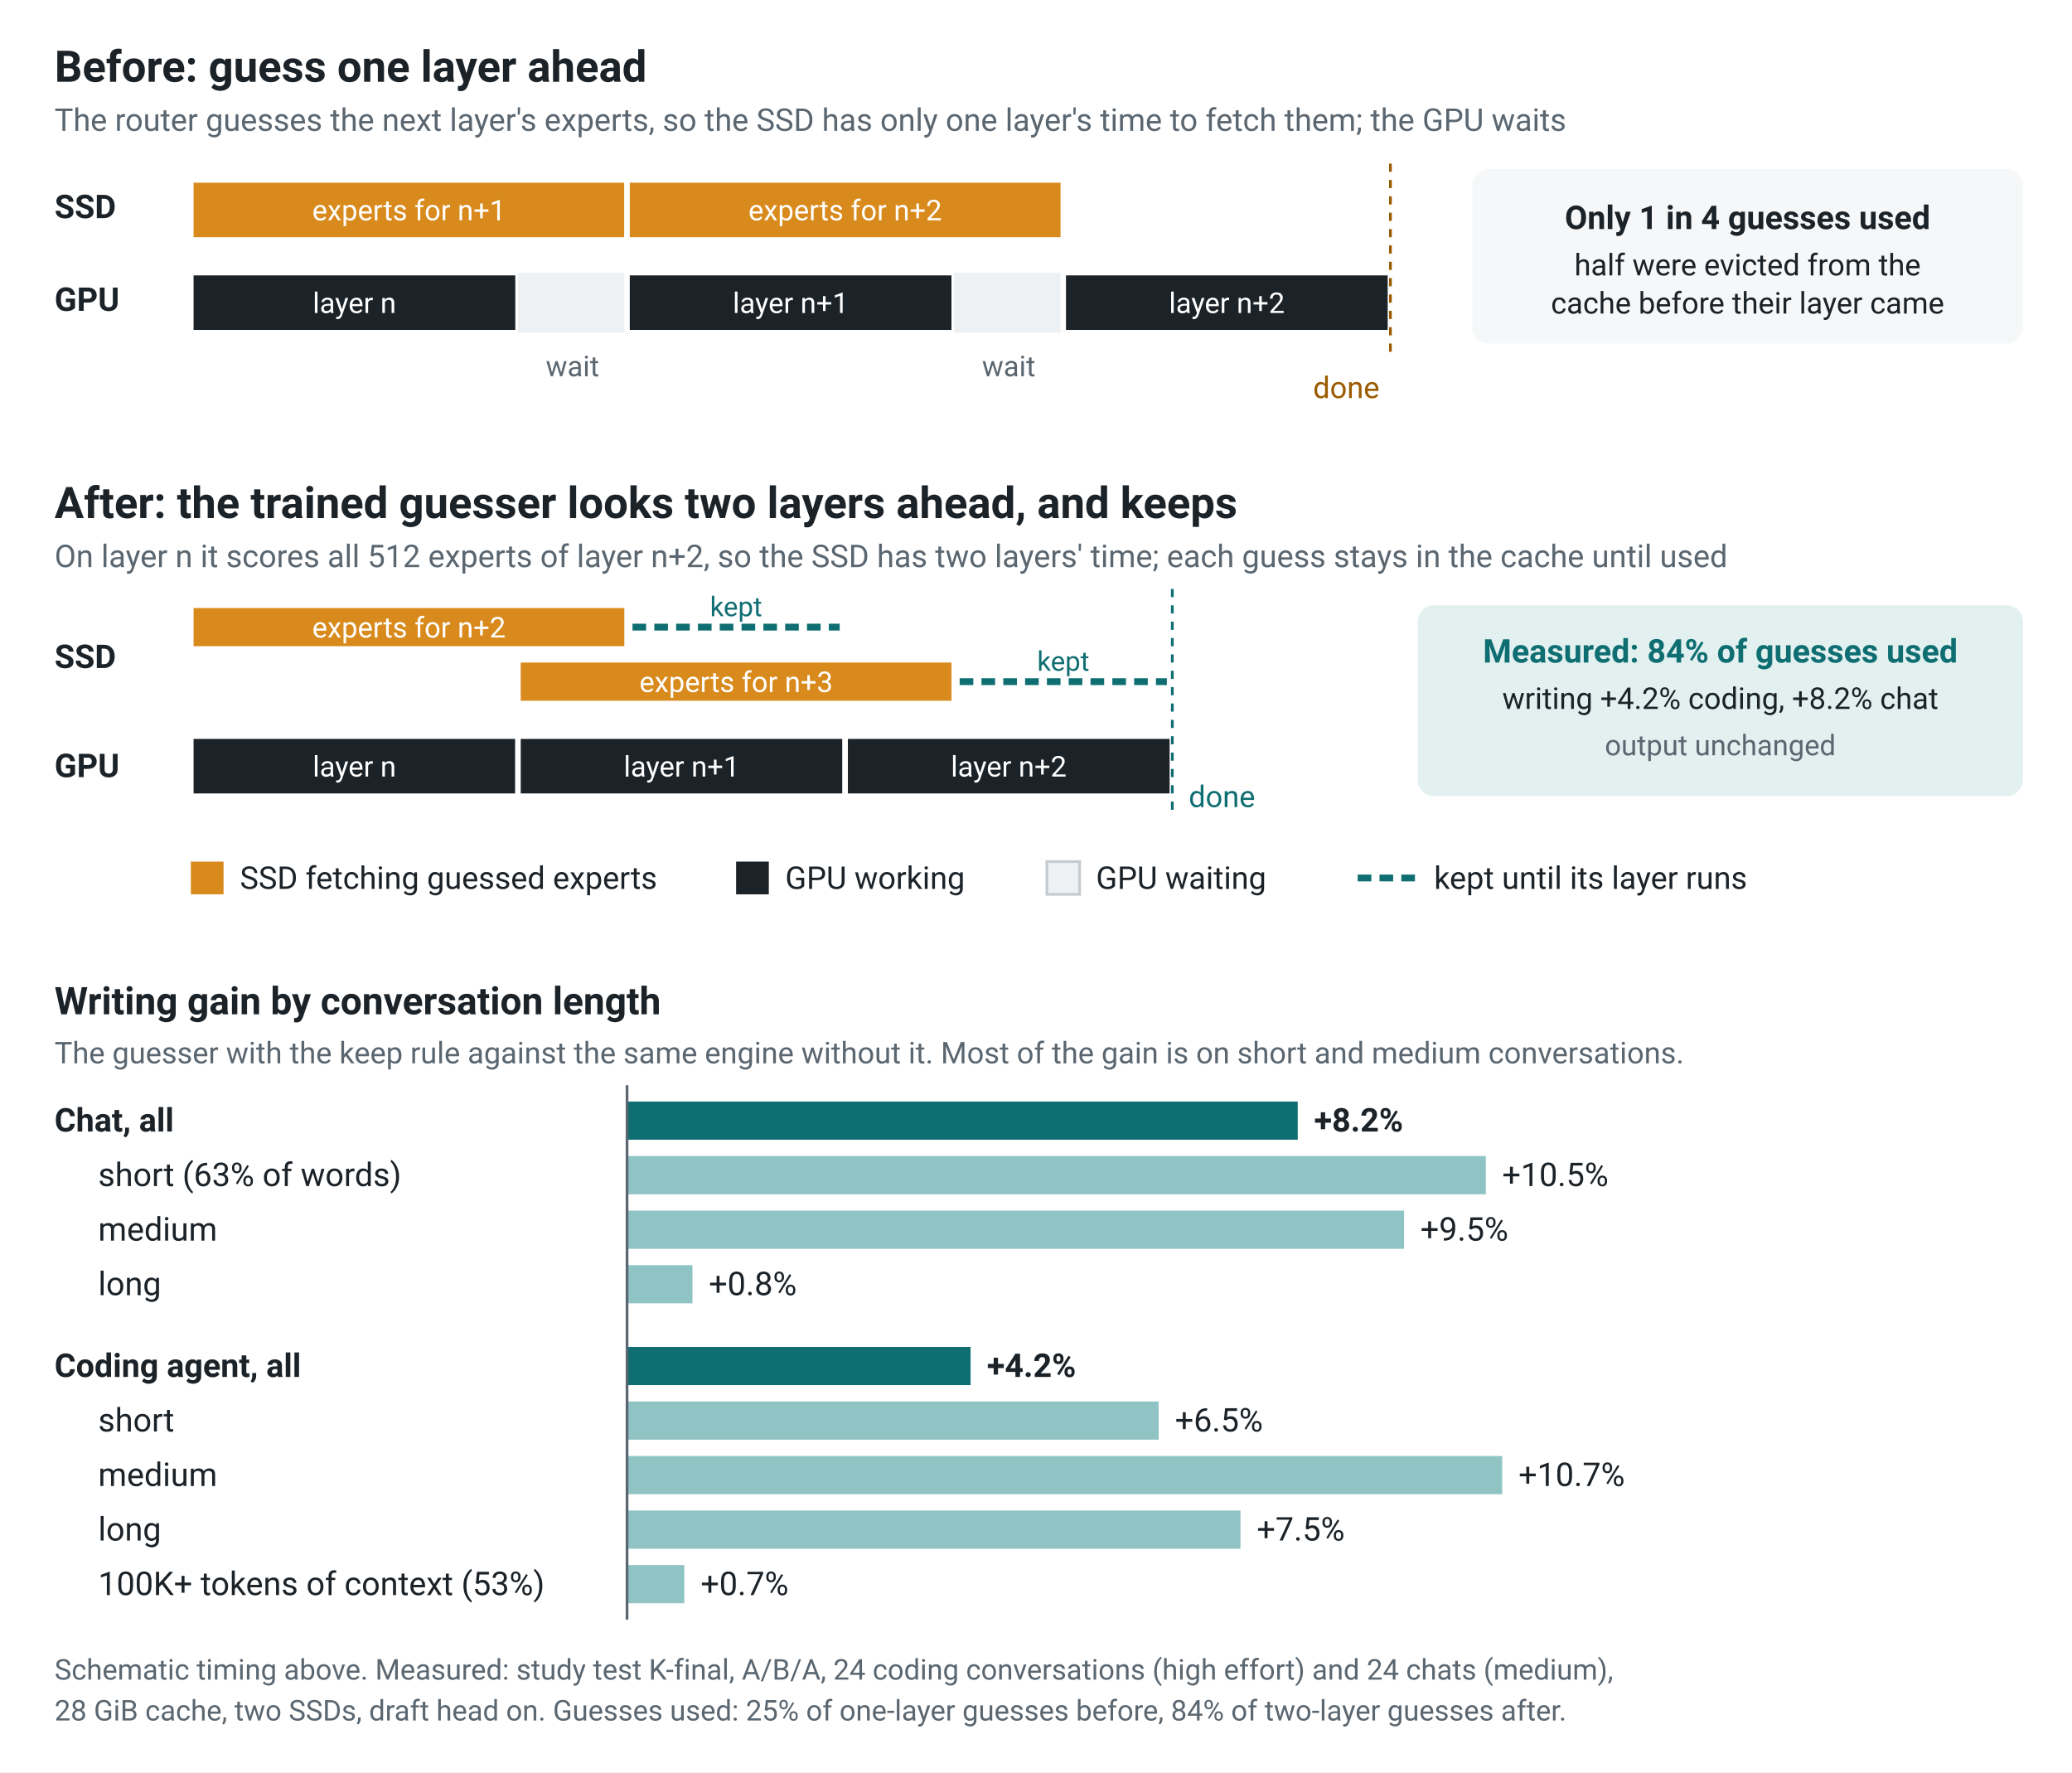
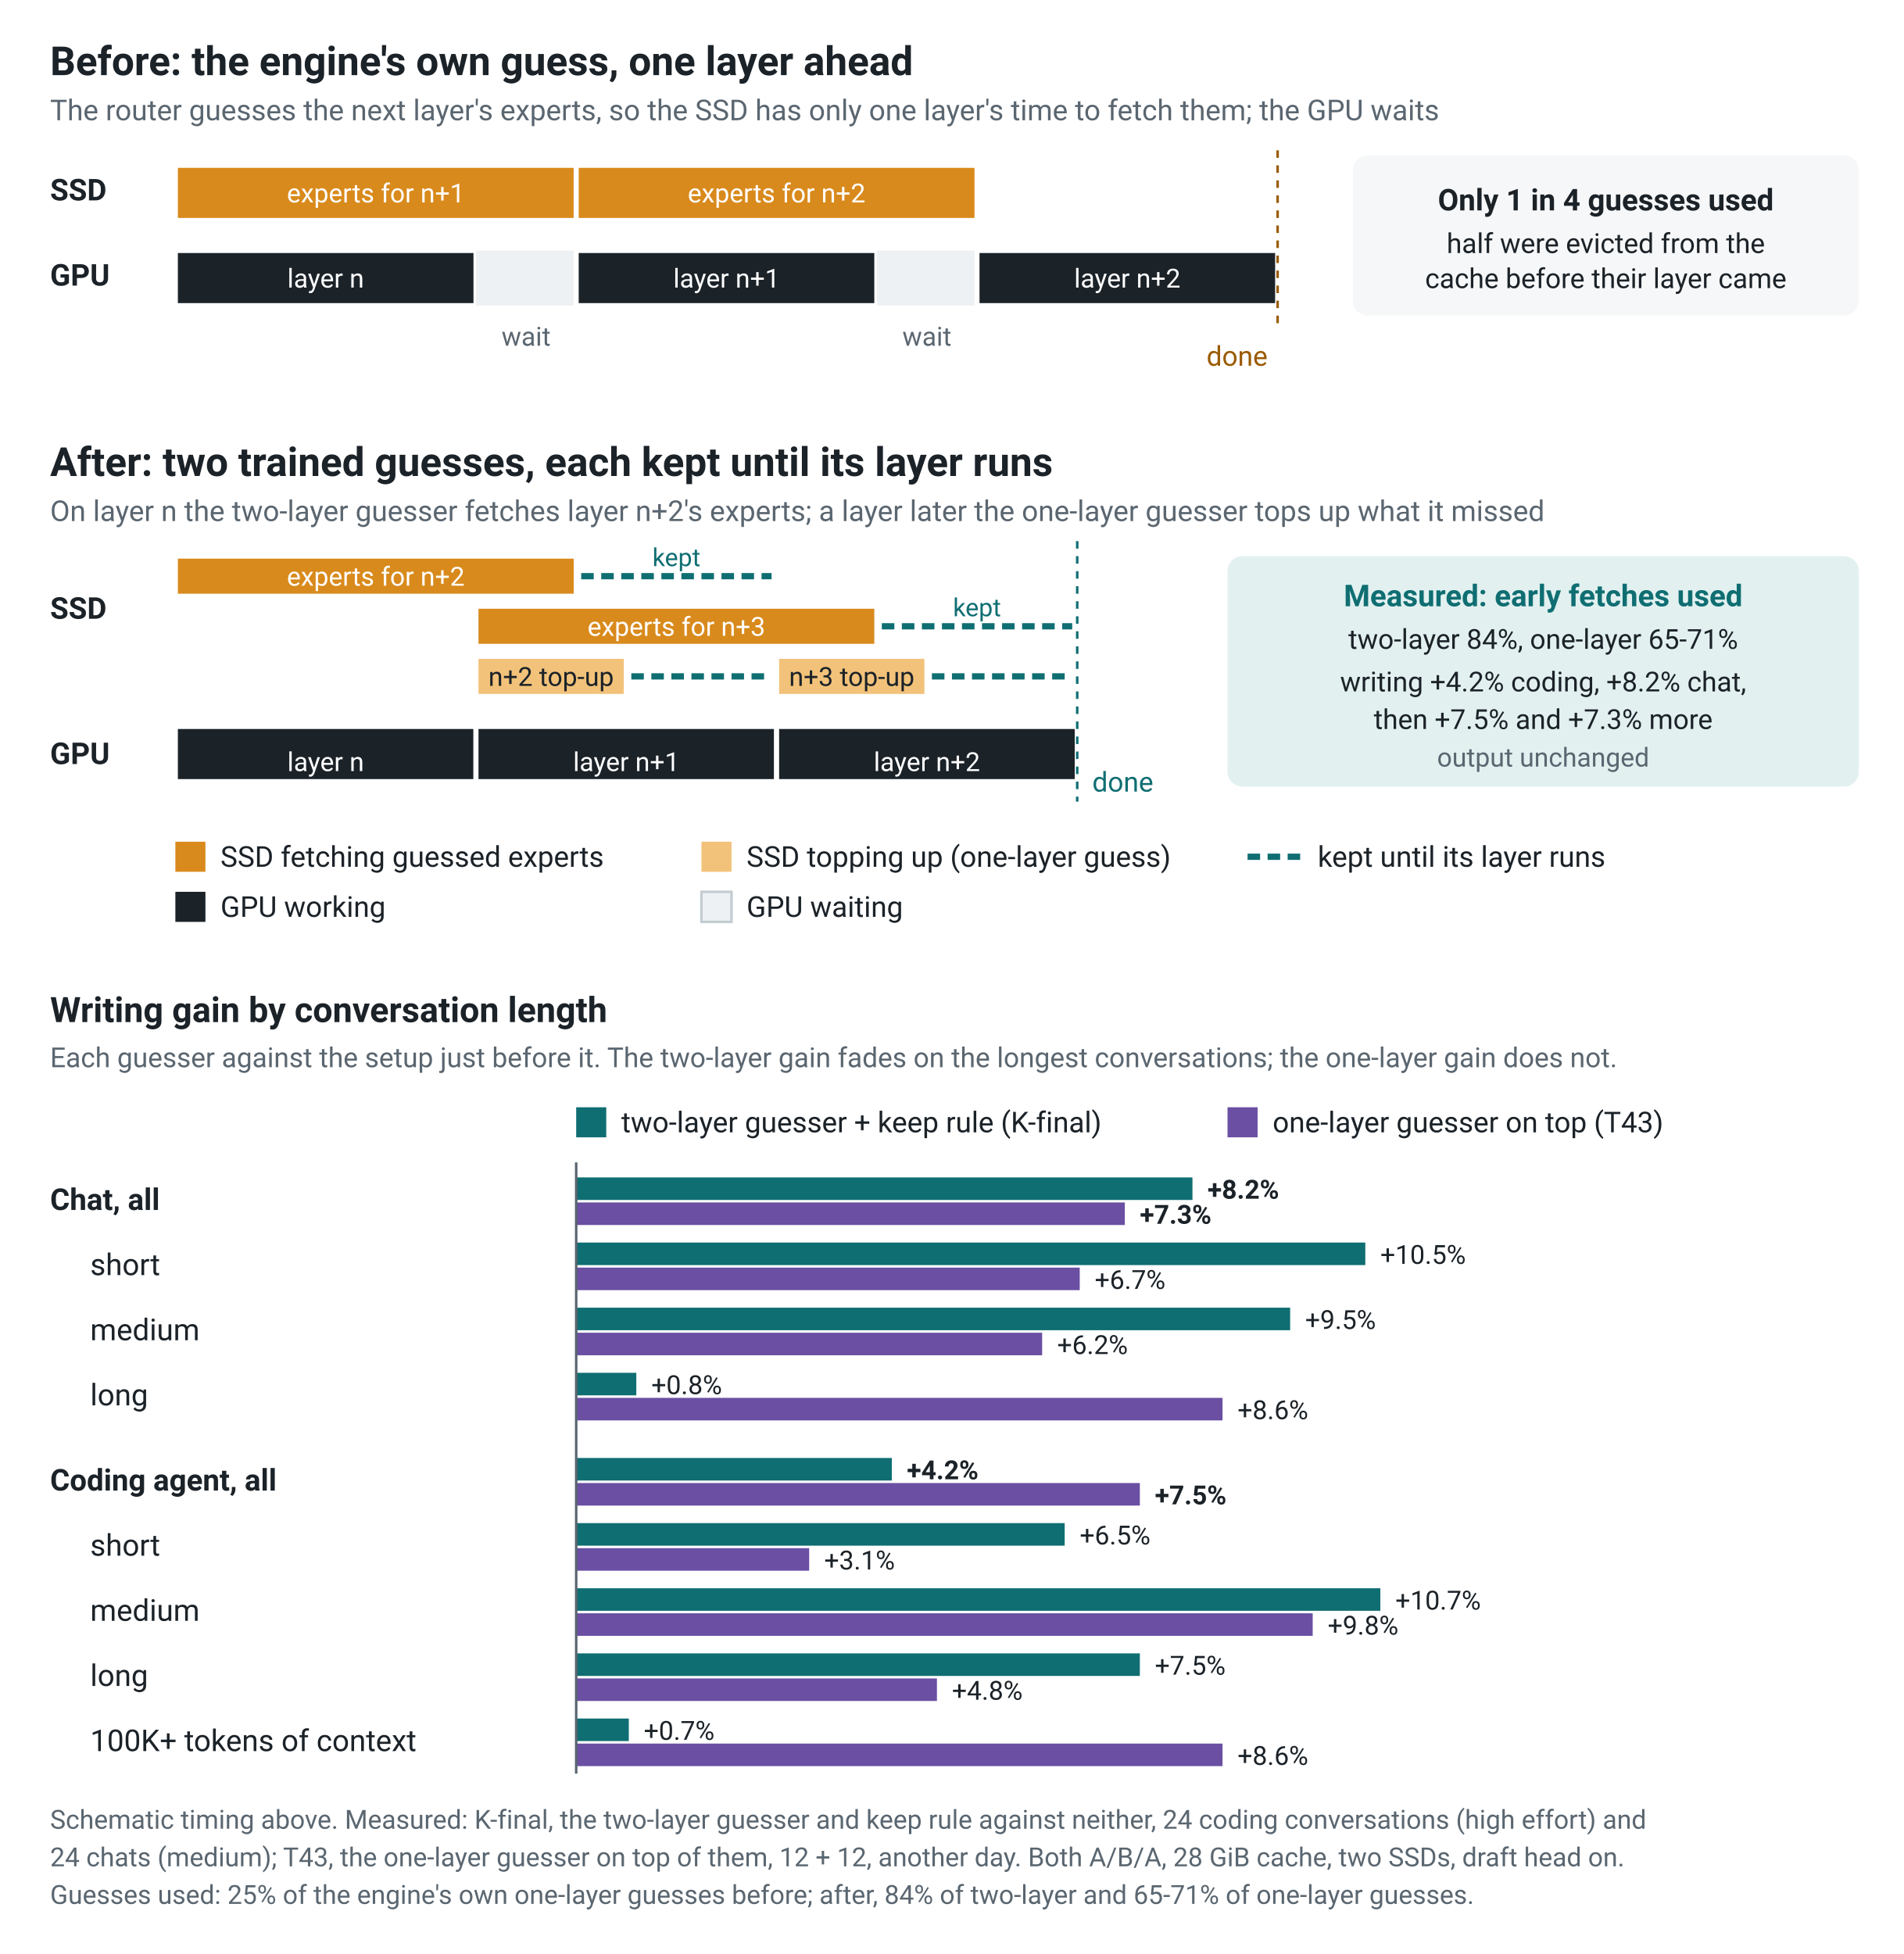
- <svg xmlns="http://www.w3.org/2000/svg" viewBox="0 0 760 650" width="760" height="650" font-family="-apple-system, 'Segoe UI', Roboto, Helvetica, Arial, sans-serif" role="img" aria-label="Before: one layer ahead, the SSD has one layer's time and the GPU waits. After: the trained guesser looks two layers ahead and keeps its guesses, so the experts arrive in time. Writing +4.2% coding, +8.2% chat, most on short and medium conversations.">
-   <rect width="760" height="650" fill="#ffffff" />
-   <text x="20" y="30" font-size="16" font-weight="700" fill="#1b2228">Before: guess one layer ahead</text>
+ <svg xmlns="http://www.w3.org/2000/svg" viewBox="0 0 760 780" width="760" height="780" font-family="-apple-system, 'Segoe UI', Roboto, Helvetica, Arial, sans-serif" role="img" aria-label="Before: the engine's own one-layer guess, so the SSD has one layer's time and the GPU waits. After: a trained guesser fetches two layers ahead, a second trained guesser tops up one layer ahead, and every guess is kept until its layer runs. Writing +4.2% coding and +8.2% chat from the two-layer guesser, then +7.5% and +7.3% more from the one-layer guesser.">
+   <rect width="760" height="780" fill="#ffffff" />
+   <text x="20" y="30" font-size="16" font-weight="700" fill="#1b2228">Before: the engine's own guess, one layer ahead</text>
  <text x="20" y="48" font-size="11.5" fill="#5a6670">The router guesses the next layer's experts, so the SSD has only one layer's time to fetch them; the GPU waits</text>
  <text x="20" y="80" font-size="12" font-weight="600" fill="#1b2228">SSD</text>
  <text x="20" y="114" font-size="12" font-weight="600" fill="#1b2228">GPU</text>
  <rect x="70" y="66" width="160" height="22" fill="#d98a1c" stroke="#ffffff" stroke-width="2" />
  <text x="150.0" y="80.8" font-size="10.5" fill="#ffffff" text-anchor="middle">experts for n+1</text>
  <rect x="230" y="66" width="160" height="22" fill="#d98a1c" stroke="#ffffff" stroke-width="2" />
  <text x="310.0" y="80.8" font-size="10.5" fill="#ffffff" text-anchor="middle">experts for n+2</text>
  <rect x="70" y="100" width="120" height="22" fill="#1b2228" stroke="#ffffff" stroke-width="2" />
  <text x="130.0" y="114.8" font-size="10.5" fill="#ffffff" text-anchor="middle">layer n</text>
  <rect x="190" y="100" width="40" height="22" fill="#eef1f3" />
  <rect x="230" y="100" width="120" height="22" fill="#1b2228" stroke="#ffffff" stroke-width="2" />
  <text x="290.0" y="114.8" font-size="10.5" fill="#ffffff" text-anchor="middle">layer n+1</text>
  <rect x="350" y="100" width="40" height="22" fill="#eef1f3" />
  <rect x="390" y="100" width="120" height="22" fill="#1b2228" stroke="#ffffff" stroke-width="2" />
  <text x="450.0" y="114.8" font-size="10.5" fill="#ffffff" text-anchor="middle">layer n+2</text>
  <text x="210" y="138" font-size="10.5" fill="#5a6670" text-anchor="middle">wait</text>
  <text x="370" y="138" font-size="10.5" fill="#5a6670" text-anchor="middle">wait</text>
  <line x1="510" y1="60" x2="510" y2="130" stroke="#9a5b00" stroke-dasharray="3 3" />
  <text x="506" y="146" font-size="11" fill="#9a5b00" text-anchor="end">done</text>
  <rect x="540" y="62" width="202" height="64" rx="6" fill="#f6f7f8" />
  <text x="641" y="84" font-size="12" font-weight="600" fill="#1b2228" text-anchor="middle">Only 1 in 4 guesses used</text>
  <text x="641" y="101" font-size="11" fill="#1b2228" text-anchor="middle">half were evicted from the</text>
  <text x="641" y="115" font-size="11" fill="#1b2228" text-anchor="middle">cache before their layer came</text>
-   <text x="20" y="190" font-size="16" font-weight="700" fill="#1b2228">After: the trained guesser looks two layers ahead, and keeps</text>
-   <text x="20" y="208" font-size="11.5" fill="#5a6670">On layer n it scores all 512 experts of layer n+2, so the SSD has two layers' time; each guess stays in the cache until used</text>
-   <text x="20" y="245" font-size="12" font-weight="600" fill="#1b2228">SSD</text>
-   <text x="20" y="285" font-size="12" font-weight="600" fill="#1b2228">GPU</text>
+   <text x="20" y="190" font-size="16" font-weight="700" fill="#1b2228">After: two trained guesses, each kept until its layer runs</text>
+   <text x="20" y="208" font-size="11.5" fill="#5a6670">On layer n the two-layer guesser fetches layer n+2's experts; a layer later the one-layer guesser tops up what it missed</text>
+   <text x="20" y="247" font-size="12" font-weight="600" fill="#1b2228">SSD</text>
+   <text x="20" y="305" font-size="12" font-weight="600" fill="#1b2228">GPU</text>
  <rect x="70" y="222" width="160" height="16" fill="#d98a1c" stroke="#ffffff" stroke-width="2" />
  <text x="150.0" y="233.8" font-size="10.5" fill="#ffffff" text-anchor="middle">experts for n+2</text>
  <rect x="190" y="242" width="160" height="16" fill="#d98a1c" stroke="#ffffff" stroke-width="2" />
  <text x="270.0" y="253.8" font-size="10.5" fill="#ffffff" text-anchor="middle">experts for n+3</text>
+   <rect x="190" y="262" width="60" height="16" fill="#f2c27a" stroke="#ffffff" stroke-width="2" />
+   <text x="220.0" y="273.8" font-size="10.5" fill="#1b2228" text-anchor="middle">n+2 top-up</text>
+   <rect x="310" y="262" width="60" height="16" fill="#f2c27a" stroke="#ffffff" stroke-width="2" />
+   <text x="340.0" y="273.8" font-size="10.5" fill="#1b2228" text-anchor="middle">n+3 top-up</text>
  <line x1="232" y1="230" x2="308" y2="230" stroke="#0f6e72" stroke-width="2.5" stroke-dasharray="5 3" />
  <text x="270" y="226" font-size="10" fill="#0f6e72" text-anchor="middle">kept</text>
  <line x1="352" y1="250" x2="428" y2="250" stroke="#0f6e72" stroke-width="2.5" stroke-dasharray="5 3" />
  <text x="390" y="246" font-size="10" fill="#0f6e72" text-anchor="middle">kept</text>
-   <rect x="70" y="270" width="120" height="22" fill="#1b2228" stroke="#ffffff" stroke-width="2" />
-   <text x="130.0" y="284.8" font-size="10.5" fill="#ffffff" text-anchor="middle">layer n</text>
-   <rect x="190" y="270" width="120" height="22" fill="#1b2228" stroke="#ffffff" stroke-width="2" />
-   <text x="250.0" y="284.8" font-size="10.5" fill="#ffffff" text-anchor="middle">layer n+1</text>
-   <rect x="310" y="270" width="120" height="22" fill="#1b2228" stroke="#ffffff" stroke-width="2" />
-   <text x="370.0" y="284.8" font-size="10.5" fill="#ffffff" text-anchor="middle">layer n+2</text>
-   <line x1="430" y1="216" x2="430" y2="300" stroke="#0f6e72" stroke-dasharray="3 3" />
-   <text x="436" y="296" font-size="11" fill="#0f6e72">done</text>
-   <rect x="520" y="222" width="222" height="70" rx="6" fill="#e2f0f0" />
-   <text x="631" y="243" font-size="12" font-weight="600" fill="#0f6e72" text-anchor="middle">Measured: 84% of guesses used</text>
-   <text x="631" y="260" font-size="11" fill="#1b2228" text-anchor="middle">writing +4.2% coding, +8.2% chat</text>
-   <text x="631" y="277" font-size="10.5" fill="#5a6670" text-anchor="middle">output unchanged</text>
-   <rect x="70" y="316" width="12" height="12" fill="#d98a1c" />
-   <text x="88" y="326" font-size="11.5" fill="#1b2228">SSD fetching guessed experts</text>
-   <rect x="270" y="316" width="12" height="12" fill="#1b2228" />
-   <text x="288" y="326" font-size="11.5" fill="#1b2228">GPU working</text>
-   <rect x="384" y="316" width="12" height="12" fill="#eef1f3" stroke="#c4ccd2" />
-   <text x="402" y="326" font-size="11.5" fill="#1b2228">GPU waiting</text>
-   <line x1="498" y1="322" x2="520" y2="322" stroke="#0f6e72" stroke-width="2.5" stroke-dasharray="5 3" />
-   <text x="526" y="326" font-size="11.5" fill="#1b2228">kept until its layer runs</text>
-   <text x="20" y="372" font-size="14" font-weight="700" fill="#1b2228">Writing gain by conversation length</text>
-   <text x="20" y="390" font-size="11" fill="#5a6670">The guesser with the keep rule against the same engine without it. Most of the gain is on short and medium conversations.</text>
+   <line x1="252" y1="270" x2="308" y2="270" stroke="#0f6e72" stroke-width="2.5" stroke-dasharray="5 3" />
+   <line x1="372" y1="270" x2="428" y2="270" stroke="#0f6e72" stroke-width="2.5" stroke-dasharray="5 3" />
+   <rect x="70" y="290" width="120" height="22" fill="#1b2228" stroke="#ffffff" stroke-width="2" />
+   <text x="130.0" y="307.8" font-size="10.5" fill="#ffffff" text-anchor="middle">layer n</text>
+   <rect x="190" y="290" width="120" height="22" fill="#1b2228" stroke="#ffffff" stroke-width="2" />
+   <text x="250.0" y="307.8" font-size="10.5" fill="#ffffff" text-anchor="middle">layer n+1</text>
+   <rect x="310" y="290" width="120" height="22" fill="#1b2228" stroke="#ffffff" stroke-width="2" />
+   <text x="370.0" y="307.8" font-size="10.5" fill="#ffffff" text-anchor="middle">layer n+2</text>
+   <line x1="430" y1="216" x2="430" y2="320" stroke="#0f6e72" stroke-dasharray="3 3" />
+   <text x="436" y="316" font-size="11" fill="#0f6e72">done</text>
+   <rect x="490" y="222" width="252" height="92" rx="6" fill="#e2f0f0" />
+   <text x="616" y="242" font-size="12" font-weight="600" fill="#0f6e72" text-anchor="middle">Measured: early fetches used</text>
+   <text x="616" y="259" font-size="11" fill="#1b2228" text-anchor="middle">two-layer 84%, one-layer 65-71%</text>
+   <text x="616" y="276" font-size="11" fill="#1b2228" text-anchor="middle">writing +4.2% coding, +8.2% chat,</text>
+   <text x="616" y="291" font-size="11" fill="#1b2228" text-anchor="middle">then +7.5% and +7.3% more</text>
+   <text x="616" y="306" font-size="10.5" fill="#5a6670" text-anchor="middle">output unchanged</text>
+   <rect x="70" y="336" width="12" height="12" fill="#d98a1c" />
+   <text x="88" y="346" font-size="11.5" fill="#1b2228">SSD fetching guessed experts</text>
+   <rect x="280" y="336" width="12" height="12" fill="#f2c27a" />
+   <text x="298" y="346" font-size="11.5" fill="#1b2228">SSD topping up (one-layer guess)</text>
+   <line x1="498" y1="342" x2="520" y2="342" stroke="#0f6e72" stroke-width="2.5" stroke-dasharray="5 3" />
+   <text x="526" y="346" font-size="11.5" fill="#1b2228">kept until its layer runs</text>
+   <rect x="70" y="356" width="12" height="12" fill="#1b2228" />
+   <text x="88" y="366" font-size="11.5" fill="#1b2228">GPU working</text>
+   <rect x="280" y="356" width="12" height="12" fill="#eef1f3" stroke="#c4ccd2" />
+   <text x="298" y="366" font-size="11.5" fill="#1b2228">GPU waiting</text>
+   <text x="20" y="408" font-size="14" font-weight="700" fill="#1b2228">Writing gain by conversation length</text>
+   <text x="20" y="426" font-size="11" fill="#5a6670">Each guesser against the setup just before it. The two-layer gain fades on the longest conversations; the one-layer gain does not.</text>
+   <rect x="230" y="442" width="12" height="12" fill="#0f6e72" />
+   <text x="248" y="452" font-size="11.5" fill="#1b2228">two-layer guesser + keep rule (K-final)</text>
+   <rect x="490" y="442" width="12" height="12" fill="#6a4fa3" />
+   <text x="508" y="452" font-size="11.5" fill="#1b2228">one-layer guesser on top (T43)</text>
  <g font-size="12" fill="#1b2228">
-     <text x="20" y="415" font-weight="600">Chat, all</text>
-     <rect x="230" y="404" width="246.0" height="14" fill="#0f6e72" />
-     <text x="482.0" y="415" font-weight="600">+8.2%</text>
-     <text x="36" y="435">short (63% of words)</text>
-     <rect x="230" y="424" width="315.0" height="14" fill="#8fc3c4" />
-     <text x="551.0" y="435">+10.5%</text>
-     <text x="36" y="455">medium</text>
-     <rect x="230" y="444" width="285.0" height="14" fill="#8fc3c4" />
-     <text x="521.0" y="455">+9.5%</text>
-     <text x="36" y="475">long</text>
-     <rect x="230" y="464" width="24.0" height="14" fill="#8fc3c4" />
-     <text x="260.0" y="475">+0.8%</text>
-     <text x="20" y="505" font-weight="600">Coding agent, all</text>
-     <rect x="230" y="494" width="126.0" height="14" fill="#0f6e72" />
-     <text x="362.0" y="505" font-weight="600">+4.2%</text>
-     <text x="36" y="525">short</text>
-     <rect x="230" y="514" width="195.0" height="14" fill="#8fc3c4" />
-     <text x="431.0" y="525">+6.5%</text>
-     <text x="36" y="545">medium</text>
-     <rect x="230" y="534" width="321.0" height="14" fill="#8fc3c4" />
-     <text x="557.0" y="545">+10.7%</text>
-     <text x="36" y="565">long</text>
-     <rect x="230" y="554" width="225.0" height="14" fill="#8fc3c4" />
-     <text x="461.0" y="565">+7.5%</text>
-     <text x="36" y="585">100K+ tokens of context (53%)</text>
-     <rect x="230" y="574" width="21.0" height="14" fill="#8fc3c4" />
-     <text x="257.0" y="585">+0.7%</text>
+     <text x="20" y="483" font-weight="600">Chat, all</text>
+     <rect x="230" y="470" width="246.0" height="9" fill="#0f6e72" />
+     <text x="482.0" y="478.5" font-size="10.5" font-weight="600">+8.2%</text>
+     <rect x="230" y="480" width="219.0" height="9" fill="#6a4fa3" />
+     <text x="455.0" y="488.5" font-size="10.5" font-weight="600">+7.3%</text>
+     <text x="36" y="509">short</text>
+     <rect x="230" y="496" width="315.0" height="9" fill="#0f6e72" />
+     <text x="551.0" y="504.5" font-size="10.5">+10.5%</text>
+     <rect x="230" y="506" width="201.0" height="9" fill="#6a4fa3" />
+     <text x="437.0" y="514.5" font-size="10.5">+6.7%</text>
+     <text x="36" y="535">medium</text>
+     <rect x="230" y="522" width="285.0" height="9" fill="#0f6e72" />
+     <text x="521.0" y="530.5" font-size="10.5">+9.5%</text>
+     <rect x="230" y="532" width="186.0" height="9" fill="#6a4fa3" />
+     <text x="422.0" y="540.5" font-size="10.5">+6.2%</text>
+     <text x="36" y="561">long</text>
+     <rect x="230" y="548" width="24.0" height="9" fill="#0f6e72" />
+     <text x="260.0" y="556.5" font-size="10.5">+0.8%</text>
+     <rect x="230" y="558" width="258.0" height="9" fill="#6a4fa3" />
+     <text x="494.0" y="566.5" font-size="10.5">+8.6%</text>
+     <text x="20" y="595" font-weight="600">Coding agent, all</text>
+     <rect x="230" y="582" width="126.0" height="9" fill="#0f6e72" />
+     <text x="362.0" y="590.5" font-size="10.5" font-weight="600">+4.2%</text>
+     <rect x="230" y="592" width="225.0" height="9" fill="#6a4fa3" />
+     <text x="461.0" y="600.5" font-size="10.5" font-weight="600">+7.5%</text>
+     <text x="36" y="621">short</text>
+     <rect x="230" y="608" width="195.0" height="9" fill="#0f6e72" />
+     <text x="431.0" y="616.5" font-size="10.5">+6.5%</text>
+     <rect x="230" y="618" width="93.0" height="9" fill="#6a4fa3" />
+     <text x="329.0" y="626.5" font-size="10.5">+3.1%</text>
+     <text x="36" y="647">medium</text>
+     <rect x="230" y="634" width="321.0" height="9" fill="#0f6e72" />
+     <text x="557.0" y="642.5" font-size="10.5">+10.7%</text>
+     <rect x="230" y="644" width="294.0" height="9" fill="#6a4fa3" />
+     <text x="530.0" y="652.5" font-size="10.5">+9.8%</text>
+     <text x="36" y="673">long</text>
+     <rect x="230" y="660" width="225.0" height="9" fill="#0f6e72" />
+     <text x="461.0" y="668.5" font-size="10.5">+7.5%</text>
+     <rect x="230" y="670" width="144.0" height="9" fill="#6a4fa3" />
+     <text x="380.0" y="678.5" font-size="10.5">+4.8%</text>
+     <text x="36" y="699">100K+ tokens of context</text>
+     <rect x="230" y="686" width="21.0" height="9" fill="#0f6e72" />
+     <text x="257.0" y="694.5" font-size="10.5">+0.7%</text>
+     <rect x="230" y="696" width="258.0" height="9" fill="#6a4fa3" />
+     <text x="494.0" y="704.5" font-size="10.5">+8.6%</text>
  </g>
-   <line x1="230" y1="398" x2="230" y2="594" stroke="#5a6670" />
-   <text x="20" y="616" font-size="10.5" fill="#5a6670">Schematic timing above. Measured: study test K-final, A/B/A, 24 coding conversations (high effort) and 24 chats (medium),</text>
-   <text x="20" y="631" font-size="10.5" fill="#5a6670">28 GiB cache, two SSDs, draft head on. Guesses used: 25% of one-layer guesses before, 84% of two-layer guesses after.</text>
+   <line x1="230" y1="464" x2="230" y2="708" stroke="#5a6670" />
+   <text x="20" y="730" font-size="10.5" fill="#5a6670">Schematic timing above. Measured: K-final, the two-layer guesser and keep rule against neither, 24 coding conversations (high effort) and</text>
+   <text x="20" y="745" font-size="10.5" fill="#5a6670">24 chats (medium); T43, the one-layer guesser on top of them, 12 + 12, another day. Both A/B/A, 28 GiB cache, two SSDs, draft head on.</text>
+   <text x="20" y="760" font-size="10.5" fill="#5a6670">Guesses used: 25% of the engine's own one-layer guesses before; after, 84% of two-layer and 65-71% of one-layer guesses.</text>
</svg>
